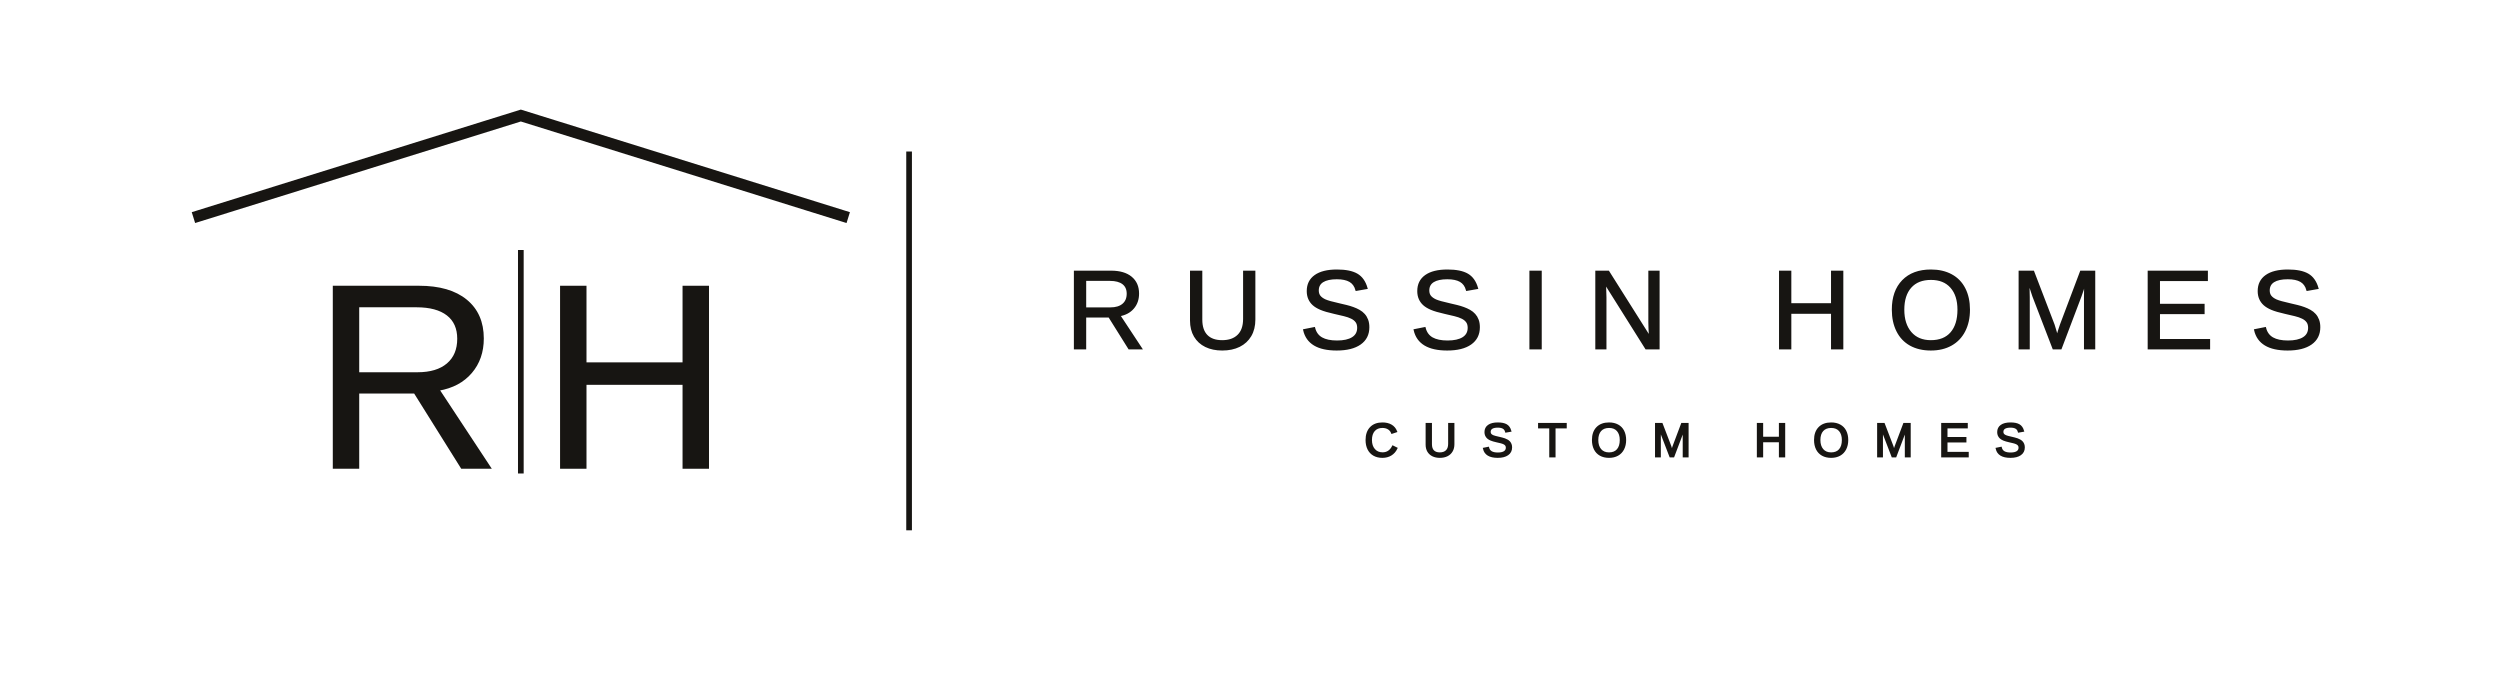
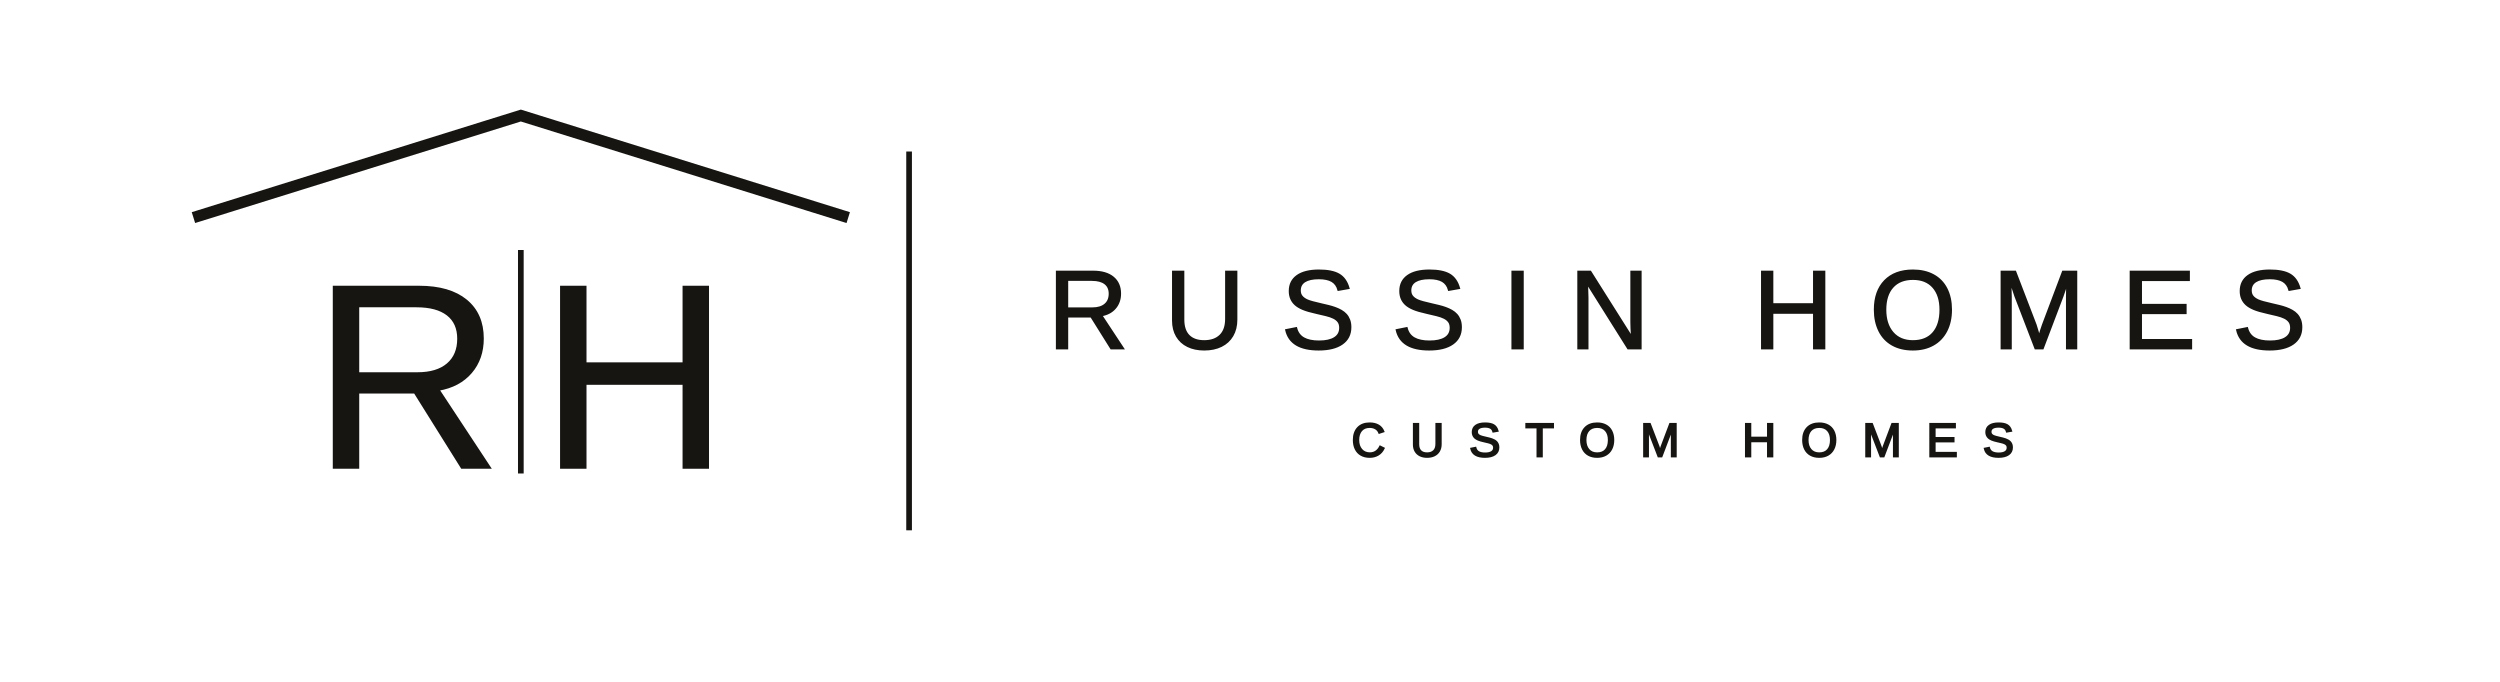
<svg xmlns="http://www.w3.org/2000/svg" viewBox="0 0 1320 360" preserveAspectRatio="xMinYMid meet" role="img" aria-labelledby="title desc">
  <g fill="#171512" stroke="#171512">
    <path d="M105 114 L275 61 L445 114" fill="none" stroke-width="6" stroke-linecap="square" />
-     <text x="215" y="247" font-family="Helvetica Neue, Arial, sans-serif" font-size="139" font-weight="300" text-anchor="middle">R</text>
    <line x1="275" y1="132" x2="275" y2="250" stroke-width="3" />
-     <text x="335" y="247" font-family="Helvetica Neue, Arial, sans-serif" font-size="139" font-weight="300" text-anchor="middle">H</text>
    <line x1="480" y1="80" x2="480" y2="280" stroke-width="3" />
-     <text x="895" y="184" font-family="Helvetica Neue, Arial, sans-serif" font-size="59" font-weight="400" letter-spacing="19" text-anchor="middle">RUSSIN HOMES</text>
-     <text x="895" y="241" font-family="Helvetica Neue, Arial, sans-serif" font-size="25" font-weight="400" letter-spacing="13" text-anchor="middle">CUSTOM HOMES</text>
+     <path d="M243.811 247.0 218.97 207.295H189.175V247.0H176.212V151.37H221.21Q237.364 151.37 246.153 158.598Q254.942 165.826 254.942 178.722Q254.942 189.377 248.732 196.64Q242.522 203.902 231.594 205.802L258.743 247.0ZM241.911 178.857Q241.911 170.509 236.244 166.132Q230.576 161.754 219.921 161.754H189.175V197.047H220.464Q230.712 197.047 236.312 192.262Q241.911 187.477 241.911 178.857Z" fill="#171512" />
+     <path d="M360.893 247.0V202.68H309.175V247.0H296.212V151.37H309.175V191.821H360.893V151.37H373.856V247.0Z" fill="#171512" />
+     <path d="M586.7 184.0 576.156 167.147H563.51V184.0H558.007V143.409H577.107Q583.964 143.409 587.694 146.477Q591.425 149.545 591.425 155.019Q591.425 159.542 588.789 162.624Q586.153 165.707 581.515 166.513L593.038 184.0ZM585.894 155.076Q585.894 151.533 583.488 149.675Q581.083 147.816 576.56 147.816H563.51V162.797H576.79Q581.14 162.797 583.517 160.766Q585.894 158.735 585.894 155.076Z M635.834 184.576Q630.85 184.576 627.134 182.761Q623.418 180.946 621.372 177.489Q619.327 174.032 619.327 169.25V143.409H624.829V168.789Q624.829 174.349 627.653 177.23Q630.476 180.111 635.805 180.111Q641.279 180.111 644.318 177.129Q647.358 174.147 647.358 168.415V143.409H652.831V168.731Q652.831 173.658 650.743 177.23Q648.654 180.802 644.837 182.689Q641.02 184.576 635.834 184.576Z M713.028 172.793Q713.028 178.411 708.634 181.494Q704.241 184.576 696.261 184.576Q681.425 184.576 679.062 174.263L684.392 173.197Q685.314 176.855 688.31 178.57Q691.306 180.284 696.463 180.284Q701.792 180.284 704.688 178.454Q707.583 176.625 707.583 173.082Q707.583 171.094 706.675 169.855Q705.768 168.616 704.126 167.81Q702.484 167.003 700.208 166.456Q697.932 165.908 695.166 165.274Q690.355 164.208 687.863 163.143Q685.371 162.077 683.931 160.766Q682.49 159.455 681.727 157.698Q680.964 155.94 680.964 153.665Q680.964 148.45 684.954 145.627Q688.944 142.804 696.376 142.804Q703.29 142.804 706.949 144.921Q710.608 147.039 712.077 152.138L706.661 153.088Q705.768 149.862 703.261 148.407Q700.755 146.952 696.319 146.952Q691.45 146.952 688.886 148.565Q686.322 150.179 686.322 153.376Q686.322 155.249 687.316 156.473Q688.31 157.698 690.182 158.548Q692.055 159.397 697.644 160.636Q699.516 161.068 701.375 161.515Q703.233 161.961 704.932 162.581Q706.632 163.2 708.116 164.036Q709.599 164.871 710.694 166.081Q711.789 167.291 712.408 168.933Q713.028 170.575 713.028 172.793Z M771.38 172.793Q771.38 178.411 766.987 181.494Q762.594 184.576 754.614 184.576Q739.777 184.576 737.415 174.263L742.744 173.197Q743.666 176.855 746.662 178.57Q749.658 180.284 754.815 180.284Q760.145 180.284 763.04 178.454Q765.935 176.625 765.935 173.082Q765.935 171.094 765.028 169.855Q764.12 168.616 762.478 167.81Q760.836 167.003 758.56 166.456Q756.284 165.908 753.519 165.274Q748.708 164.208 746.216 163.143Q743.724 162.077 742.283 160.766Q740.843 159.455 740.08 157.698Q739.316 155.94 739.316 153.665Q739.316 148.45 743.306 145.627Q747.296 142.804 754.729 142.804Q761.643 142.804 765.302 144.921Q768.96 147.039 770.429 152.138L765.013 153.088Q764.12 149.862 761.614 148.407Q759.108 146.952 754.671 146.952Q749.802 146.952 747.239 148.565Q744.675 150.179 744.675 153.376Q744.675 155.249 745.668 156.473Q746.662 157.698 748.535 158.548Q750.407 159.397 755.996 160.636Q757.869 161.068 759.727 161.515Q761.585 161.961 763.285 162.581Q764.985 163.2 766.468 164.036Q767.952 164.871 769.047 166.081Q770.141 167.291 770.761 168.933Q771.38 170.575 771.38 172.793Z M798.533 184.0V143.409H804.035V184.0Z M859.651 184.0 837.929 149.43 838.073 152.224 838.218 157.035V184.0H833.32V143.409H839.716L861.668 178.209Q861.322 172.563 861.322 170.028V143.409H866.277V184.0Z M957.775 184.0V165.188H935.823V184.0H930.32V143.409H935.823V160.579H957.775V143.409H963.277V184.0Z M1030.157 163.517Q1030.157 169.884 1027.723 174.666Q1025.288 179.448 1020.737 182.012Q1016.185 184.576 1009.991 184.576Q1003.74 184.576 999.202 182.041Q994.665 179.506 992.274 174.709Q989.883 169.913 989.883 163.517Q989.883 153.78 995.212 148.292Q1000.542 142.804 1010.049 142.804Q1016.242 142.804 1020.794 145.267Q1025.346 147.73 1027.751 152.426Q1030.157 157.122 1030.157 163.517ZM1024.539 163.517Q1024.539 155.94 1020.751 151.619Q1016.963 147.298 1010.049 147.298Q1003.077 147.298 999.274 151.562Q995.471 155.825 995.471 163.517Q995.471 171.151 999.317 175.631Q1003.163 180.111 1009.991 180.111Q1017.02 180.111 1020.78 175.775Q1024.539 171.439 1024.539 163.517Z M1091.333 184.0V156.92Q1091.333 152.426 1091.592 148.277Q1090.18 153.434 1089.057 156.344L1078.571 184.0H1074.71L1064.08 156.344L1062.467 151.446L1061.516 148.277L1061.602 151.475L1061.718 156.92V184.0H1056.82V143.409H1064.051L1074.854 171.555Q1075.43 173.254 1075.963 175.199Q1076.496 177.144 1076.669 178.008Q1076.9 176.855 1077.634 174.508Q1078.369 172.16 1078.628 171.555L1089.23 143.409H1096.288V184.0Z M1124.968 184.0V143.409H1155.764V147.903H1130.47V160.924H1154.035V165.361H1130.47V179.506H1156.945V184.0Z M1215.125 172.793Q1215.125 178.411 1210.731 181.494Q1206.338 184.576 1198.358 184.576Q1183.522 184.576 1181.159 174.263L1186.489 173.197Q1187.411 176.855 1190.407 178.57Q1193.403 180.284 1198.56 180.284Q1203.889 180.284 1206.785 178.454Q1209.68 176.625 1209.68 173.082Q1209.68 171.094 1208.772 169.855Q1207.865 168.616 1206.223 167.81Q1204.581 167.003 1202.305 166.456Q1200.029 165.908 1197.263 165.274Q1192.452 164.208 1189.96 163.143Q1187.469 162.077 1186.028 160.766Q1184.588 159.455 1183.824 157.698Q1183.061 155.94 1183.061 153.665Q1183.061 148.45 1187.051 145.627Q1191.041 142.804 1198.473 142.804Q1205.387 142.804 1209.046 144.921Q1212.705 147.039 1214.174 152.138L1208.758 153.088Q1207.865 149.862 1205.359 148.407Q1202.852 146.952 1198.416 146.952Q1193.547 146.952 1190.983 148.565Q1188.419 150.179 1188.419 153.376Q1188.419 155.249 1189.413 156.473Q1190.407 157.698 1192.28 158.548Q1194.152 159.397 1199.741 160.636Q1201.614 161.068 1203.472 161.515Q1205.33 161.961 1207.03 162.581Q1208.729 163.2 1210.213 164.036Q1211.697 164.871 1212.791 166.081Q1213.886 167.291 1214.505 168.933Q1215.125 170.575 1215.125 172.793Z" fill="#171512" />
+     <path d="M723.195 225.448Q720.339 225.448 718.752 227.285Q717.165 229.123 717.165 232.321Q717.165 235.482 718.819 237.405Q720.473 239.328 723.293 239.328Q726.906 239.328 728.725 235.751L730.629 236.703Q729.567 238.925 727.645 240.084Q725.722 241.244 723.183 241.244Q720.583 241.244 718.685 240.164Q716.786 239.083 715.792 237.075Q714.797 235.067 714.797 232.321Q714.797 228.207 717.018 225.875Q719.24 223.544 723.171 223.544Q725.917 223.544 727.76 224.618Q729.604 225.692 730.47 227.804L728.261 228.537Q727.663 227.035 726.338 226.242Q725.014 225.448 723.195 225.448Z M753.505 241.244Q751.393 241.244 749.818 240.475Q748.243 239.706 747.377 238.241Q746.51 236.776 746.51 234.75V223.8H748.842V234.555Q748.842 236.911 750.038 238.131Q751.234 239.352 753.492 239.352Q755.812 239.352 757.1 238.089Q758.387 236.825 758.387 234.396V223.8H760.707V234.53Q760.707 236.618 759.822 238.131Q758.937 239.645 757.319 240.445Q755.702 241.244 753.505 241.244Z M791.163 236.251Q791.163 238.632 789.301 239.938Q787.44 241.244 784.058 241.244Q777.772 241.244 776.771 236.874L779.029 236.422Q779.42 237.973 780.689 238.699Q781.959 239.425 784.144 239.425Q786.402 239.425 787.629 238.65Q788.856 237.875 788.856 236.374Q788.856 235.531 788.471 235.006Q788.087 234.481 787.391 234.14Q786.695 233.798 785.731 233.566Q784.766 233.334 783.594 233.065Q781.556 232.614 780.5 232.162Q779.444 231.71 778.834 231.155Q778.223 230.6 777.9 229.855Q777.576 229.11 777.576 228.146Q777.576 225.937 779.267 224.74Q780.958 223.544 784.107 223.544Q787.037 223.544 788.587 224.441Q790.137 225.338 790.76 227.499L788.465 227.902Q788.087 226.535 787.025 225.918Q785.963 225.302 784.083 225.302Q782.02 225.302 780.933 225.985Q779.847 226.669 779.847 228.024Q779.847 228.817 780.268 229.336Q780.689 229.855 781.483 230.215Q782.276 230.575 784.644 231.1Q785.438 231.283 786.225 231.472Q787.012 231.662 787.733 231.924Q788.453 232.187 789.082 232.541Q789.71 232.895 790.174 233.407Q790.638 233.92 790.9 234.616Q791.163 235.312 791.163 236.251Z M814.099 225.705V241.0H811.78V225.705H805.872V223.8H820.008V225.705Z M851.831 232.321Q851.831 235.019 850.799 237.045Q849.768 239.071 847.839 240.158Q845.91 241.244 843.286 241.244Q840.637 241.244 838.714 240.17Q836.792 239.096 835.779 237.063Q834.765 235.031 834.765 232.321Q834.765 228.195 837.024 225.869Q839.282 223.544 843.31 223.544Q845.935 223.544 847.864 224.588Q849.792 225.631 850.812 227.621Q851.831 229.611 851.831 232.321ZM849.45 232.321Q849.45 229.11 847.845 227.279Q846.24 225.448 843.31 225.448Q840.356 225.448 838.745 227.255Q837.134 229.062 837.134 232.321Q837.134 235.556 838.763 237.454Q840.393 239.352 843.286 239.352Q846.264 239.352 847.857 237.515Q849.45 235.678 849.45 232.321Z M882.702 241.0V229.525Q882.702 227.621 882.812 225.863Q882.214 228.048 881.738 229.281L877.294 241.0H875.658L871.154 229.281L870.47 227.206L870.068 225.863L870.104 227.218L870.153 229.525V241.0H868.078V223.8H871.142L875.719 235.727Q875.964 236.447 876.189 237.271Q876.415 238.095 876.489 238.461Q876.586 237.973 876.897 236.978Q877.209 235.983 877.319 235.727L881.811 223.8H884.802V241.0Z M933.482 241.0V233.029H924.18V241.0H921.849V223.8H924.18V231.076H933.482V223.8H935.814V241.0Z M969.102 232.321Q969.102 235.019 968.07 237.045Q967.039 239.071 965.11 240.158Q963.181 241.244 960.557 241.244Q957.908 241.244 955.985 240.17Q954.063 239.096 953.05 237.063Q952.036 235.031 952.036 232.321Q952.036 228.195 954.295 225.869Q956.553 223.544 960.581 223.544Q963.206 223.544 965.135 224.588Q967.063 225.631 968.083 227.621Q969.102 229.611 969.102 232.321ZM966.721 232.321Q966.721 229.11 965.116 227.279Q963.511 225.448 960.581 225.448Q957.627 225.448 956.016 227.255Q954.405 229.062 954.405 232.321Q954.405 235.556 956.034 237.454Q957.664 239.352 960.557 239.352Q963.535 239.352 965.128 237.515Q966.721 235.678 966.721 232.321Z M999.973 241.0V229.525Q999.973 227.621 1000.083 225.863Q999.485 228.048 999.009 229.281L994.565 241.0H992.929L988.425 229.281L987.741 227.206L987.339 225.863L987.375 227.218L987.424 229.525V241.0H985.349V223.8H988.413L992.99 235.727Q993.235 236.447 993.46 237.271Q993.686 238.095 993.76 238.461Q993.857 237.973 994.168 236.978Q994.48 235.983 994.59 235.727L999.082 223.8H1002.073V241.0Z M1019.174 241.0V223.8H1032.223V225.705H1021.506V231.222H1031.491V233.102H1021.506V239.096H1032.724V241.0Z M1062.325 236.251Q1062.325 238.632 1060.464 239.938Q1058.602 241.244 1055.221 241.244Q1048.934 241.244 1047.933 236.874L1050.192 236.422Q1050.582 237.973 1051.852 238.699Q1053.121 239.425 1055.306 239.425Q1057.565 239.425 1058.792 238.65Q1060.018 237.875 1060.018 236.374Q1060.018 235.531 1059.634 235.006Q1059.249 234.481 1058.553 234.14Q1057.858 233.798 1056.893 233.566Q1055.929 233.334 1054.757 233.065Q1052.719 232.614 1051.663 232.162Q1050.607 231.71 1049.996 231.155Q1049.386 230.6 1049.062 229.855Q1048.739 229.11 1048.739 228.146Q1048.739 225.937 1050.43 224.74Q1052.12 223.544 1055.27 223.544Q1058.199 223.544 1059.75 224.441Q1061.3 225.338 1061.923 227.499L1059.628 227.902Q1059.249 226.535 1058.187 225.918Q1057.125 225.302 1055.245 225.302Q1053.182 225.302 1052.096 225.985Q1051.01 226.669 1051.01 228.024Q1051.01 228.817 1051.431 229.336Q1051.852 229.855 1052.645 230.215Q1053.439 230.575 1055.807 231.1Q1056.6 231.283 1057.388 231.472Q1058.175 231.662 1058.895 231.924Q1059.615 232.187 1060.244 232.541Q1060.873 232.895 1061.337 233.407Q1061.801 233.92 1062.063 234.616Q1062.325 235.312 1062.325 236.251Z" fill="#171512" />
  </g>
</svg>
